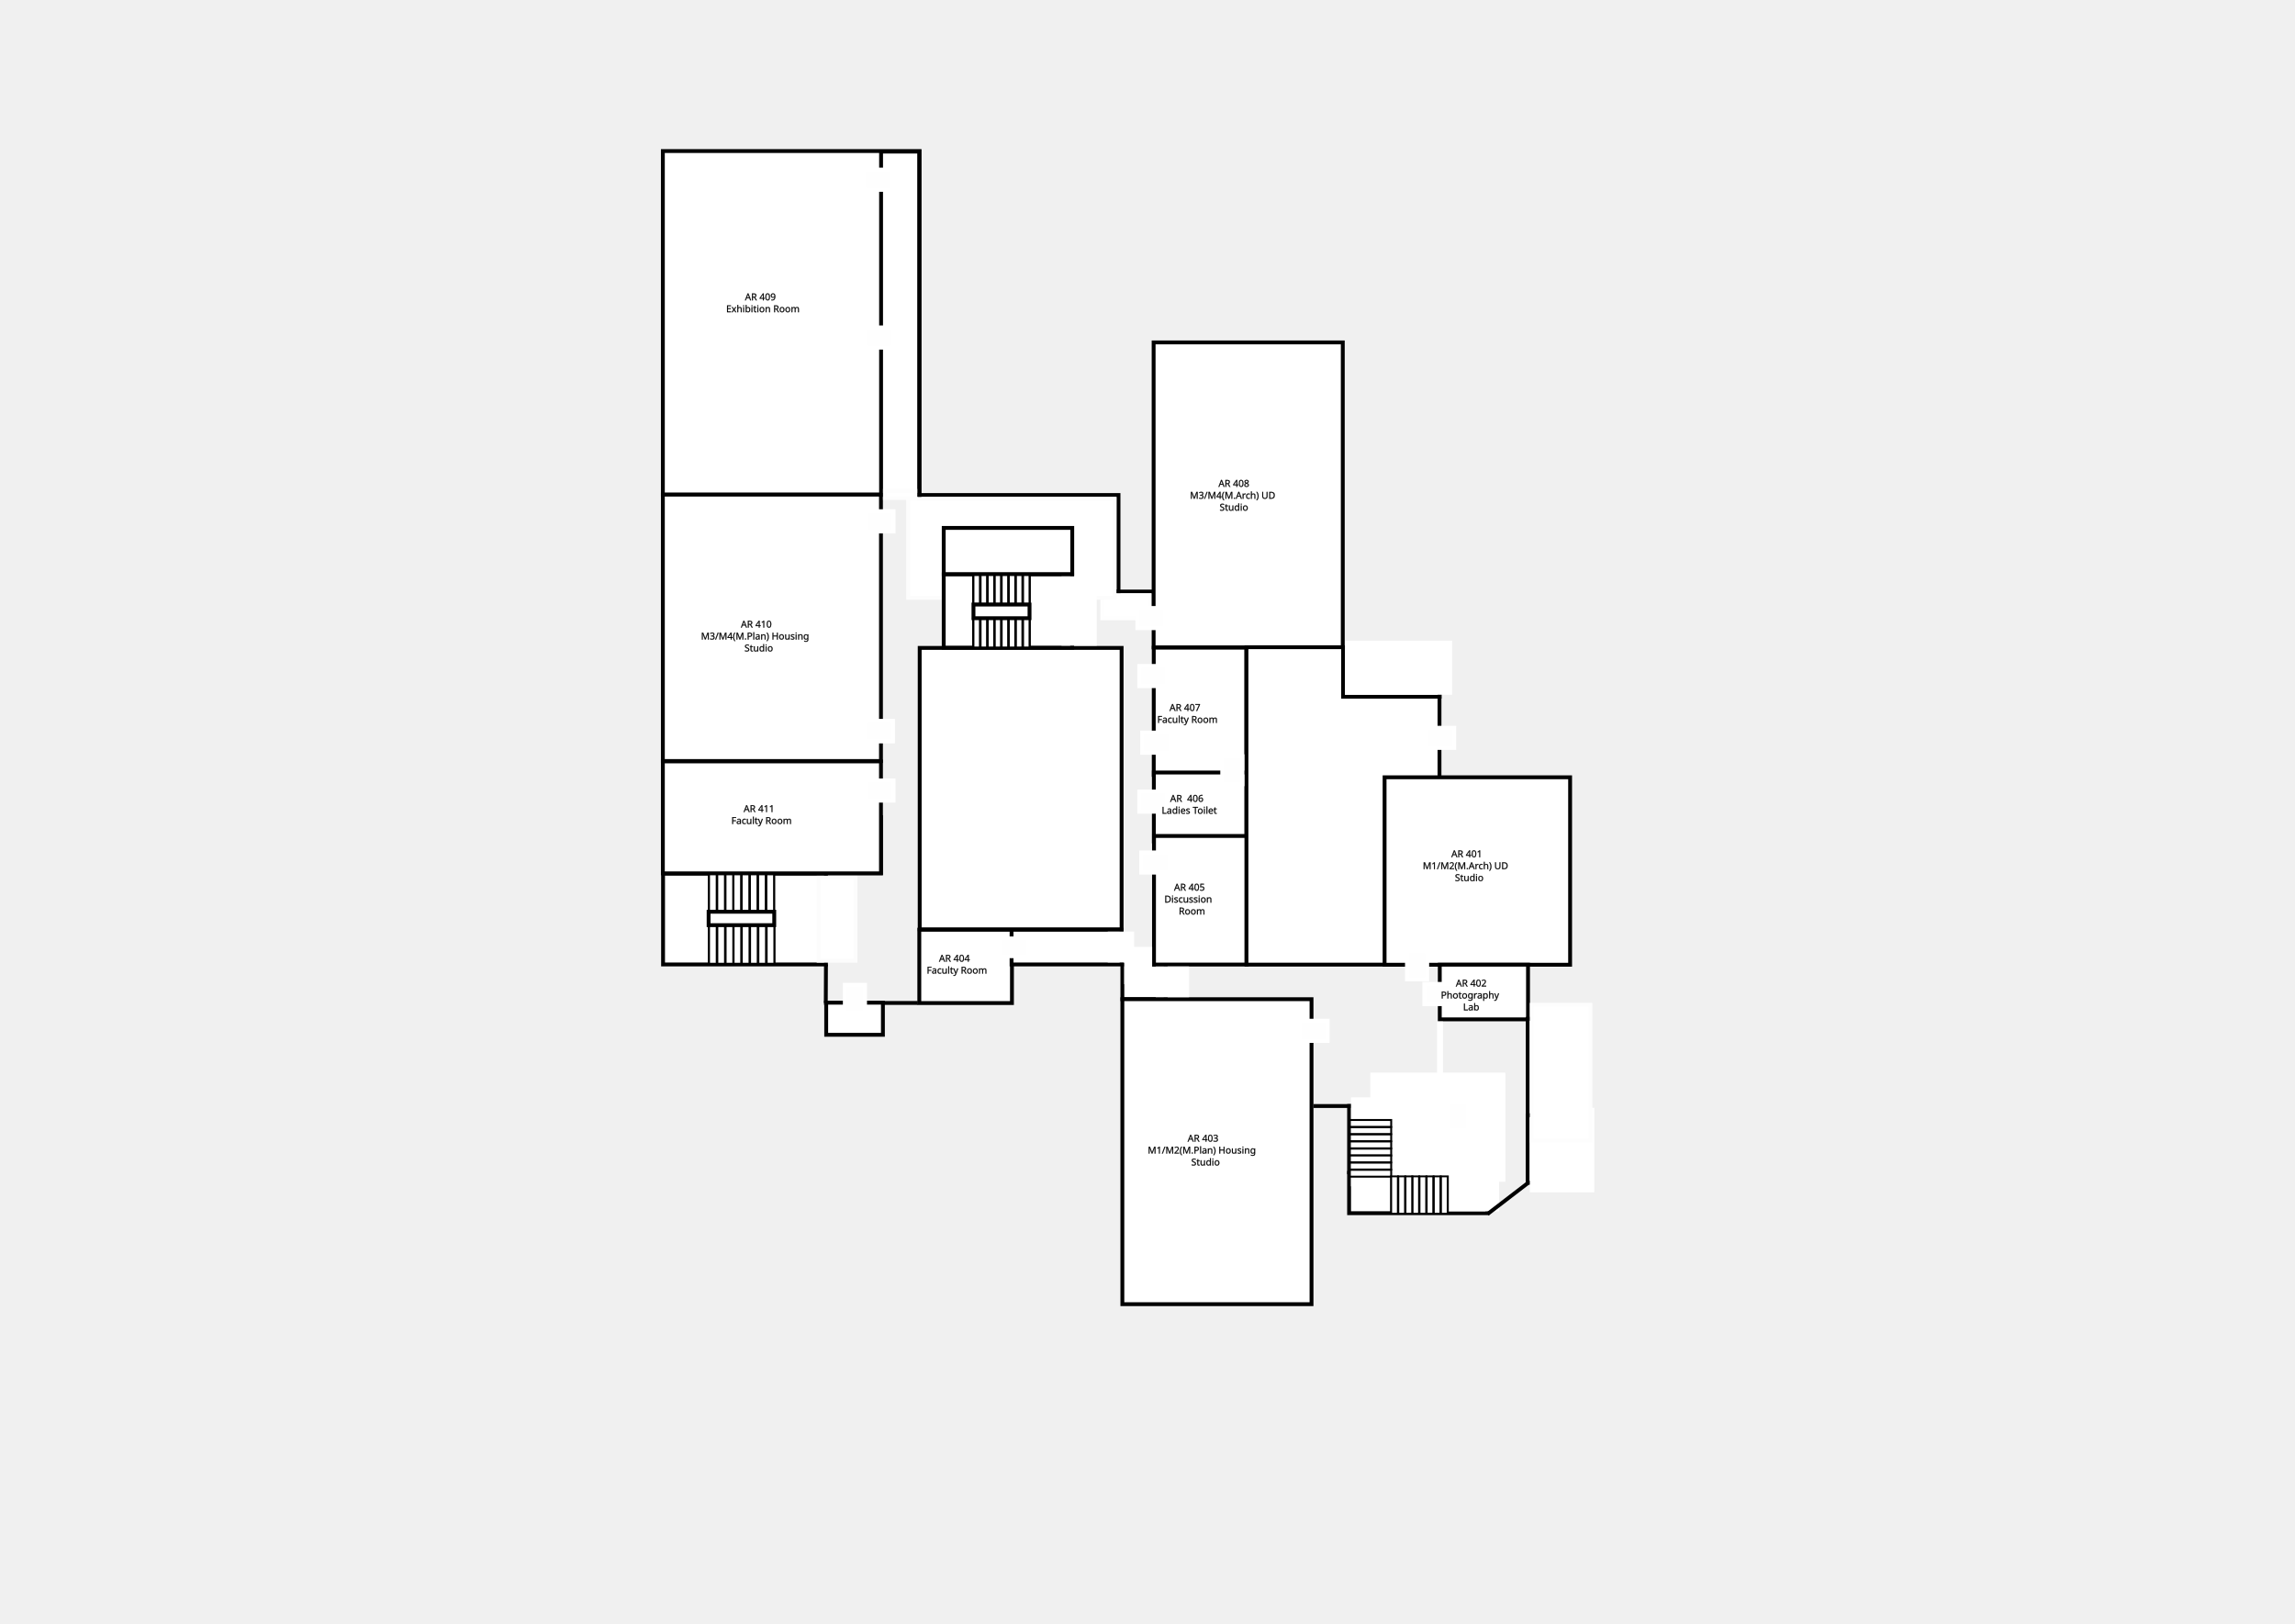
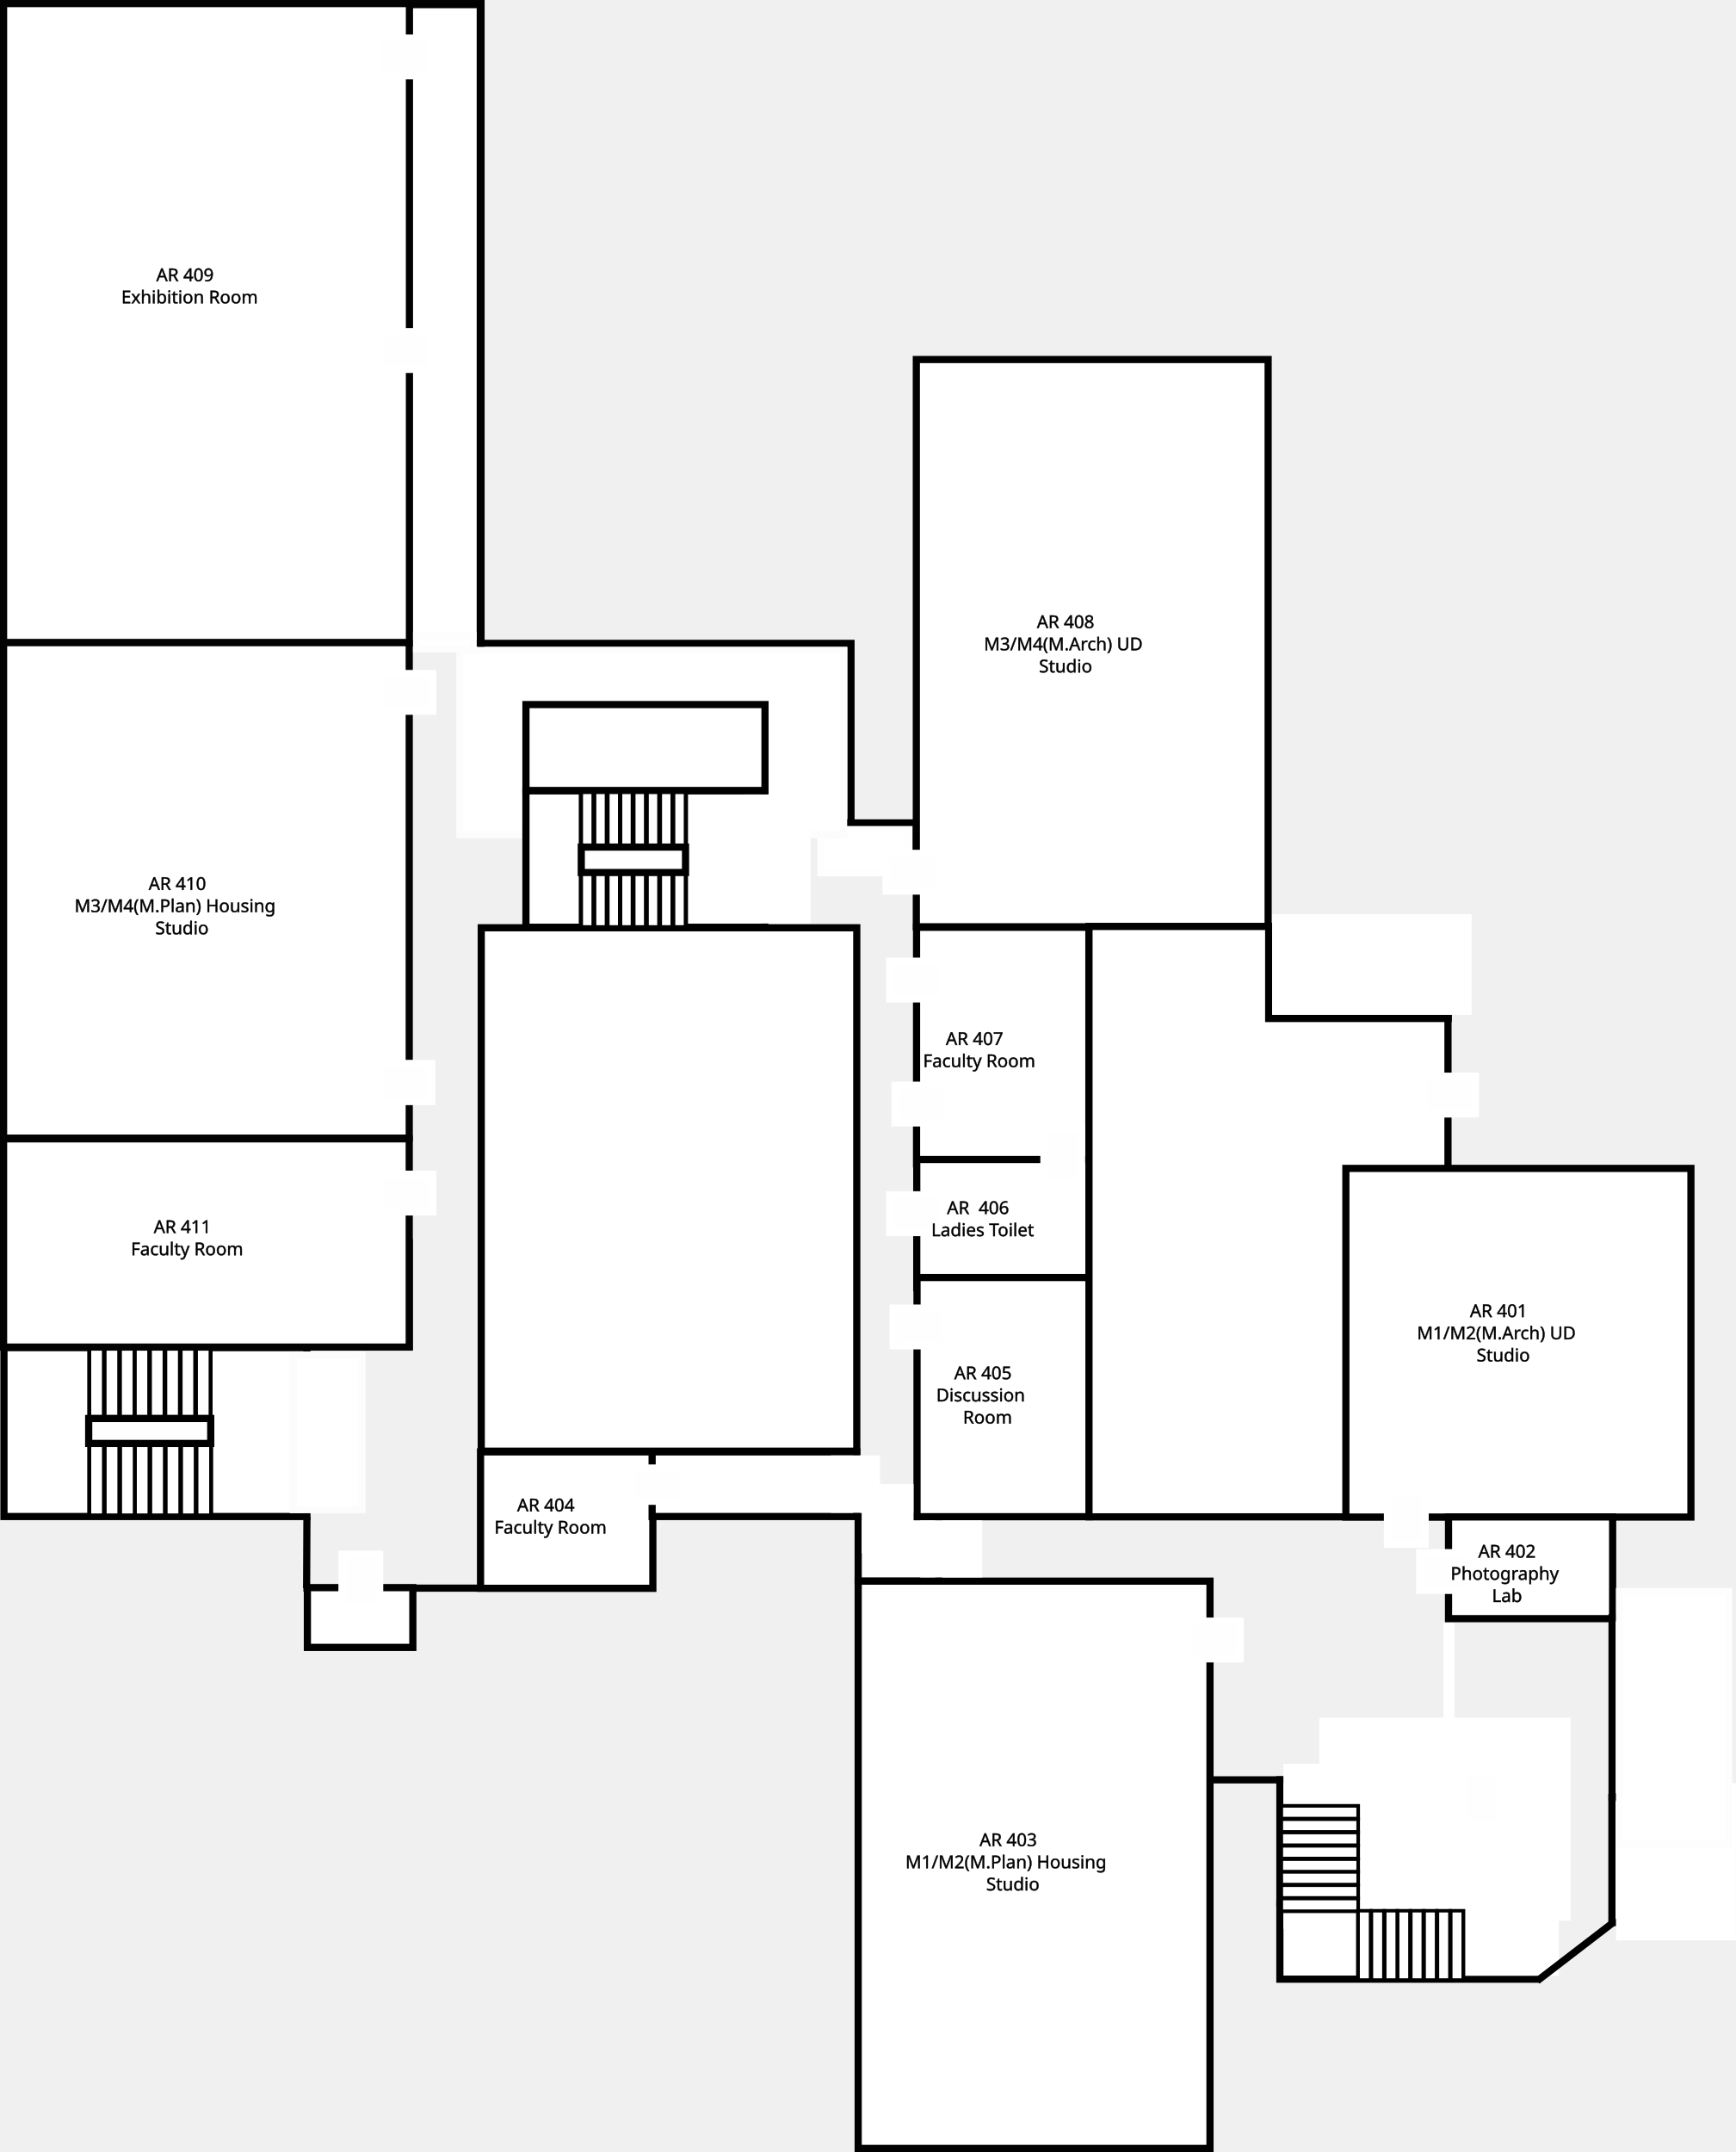
- <svg xmlns="http://www.w3.org/2000/svg" width="1189mm" height="841mm" viewBox="0 0 4493.858 3178.583" version="1.1" id="svg5" xml:space="preserve">
+ <svg xmlns="http://www.w3.org/2000/svg" width="483.562mm" height="599.392mm" viewBox="0 0 1827.634 2265.419" version="1.1" id="svg5" xml:space="preserve">
  <defs id="defs2">
    <rect x="1822.454" y="1893.37" width="85.601" height="34.768" id="rect13385" />
  </defs>
-   <g id="layer1">
+   <g id="layer1" transform="translate(-1294.17,-291.978)">
    <g id="layer1-5" transform="translate(409.4337,-208.3408)">
      <rect style="fill:#ffffff;fill-opacity:1;stroke:#030303;stroke-width:7.559;stroke-dasharray:none" id="rect234" width="502.677" height="672.756" x="888.516" y="504.098" />
      <rect style="fill:#ffffff;fill-opacity:1;stroke:#030303;stroke-width:7.559;stroke-dasharray:none" id="rect998" width="427.087" height="521.575" x="888.516" y="1176.854" ry="0" />
      <rect style="fill:#ffffff;fill-opacity:1;stroke:#000000;stroke-width:7.559;stroke-dasharray:none;stroke-opacity:1" id="rect4740" width="108.12" height="109.606" x="1207.484" y="1808.413" />
      <rect style="fill:#ffffff;fill-opacity:1;stroke:#000000;stroke-width:7.559;stroke-dasharray:none;stroke-opacity:1" id="rect8442" width="318.969" height="177.814" x="888.915" y="1918.948" />
      <rect style="fill:#ffffff;fill-opacity:1;stroke:#fcfcfc;stroke-width:7.559;stroke-dasharray:none;stroke-opacity:1" id="rect9274" width="72.235" height="162.773" x="1193.509" y="1926.754" />
      <path style="fill:#ffffff;fill-opacity:1;stroke:#000000;stroke-width:7.559;stroke-dasharray:none;stroke-opacity:1" d="m 1207.884,2096.762 -0.333,75.384" id="path13957" />
      <path style="fill:#ffffff;fill-opacity:1;stroke:#000000;stroke-width:7.559;stroke-dasharray:none;stroke-opacity:1" d="m 1204.151,2172.146 183.597,0.017" id="path14685" />
      <rect style="fill:#ffffff;fill-opacity:1;stroke:#000000;stroke-width:7.559;stroke-dasharray:none;stroke-opacity:1" id="rect15413" width="181.417" height="143.622" x="1390.666" y="2028.73" />
      <rect style="fill:#ffffff;fill-opacity:1;stroke:#000000;stroke-width:7.559;stroke-dasharray:none;stroke-opacity:1" id="rect16869" width="215.433" height="68.031" x="1571.327" y="2028.73" />
      <rect style="fill:#ffffff;fill-opacity:1;stroke:#000000;stroke-width:7.559;stroke-dasharray:none;stroke-opacity:1" id="rect21227" width="84.848" height="68.031" x="1788.272" y="2096.762" />
      <rect style="fill:#ffffff;fill-opacity:1;stroke:#000000;stroke-width:7.559;stroke-dasharray:none;stroke-opacity:1" id="rect21955" width="370.394" height="597.165" x="1788.272" y="2164.794" />
      <path style="fill:#ffffff;fill-opacity:1;stroke:#000000;stroke-width:7.559;stroke-dasharray:none;stroke-opacity:1" d="m 2162.445,2373.976 h 339.89 z" id="path24861" />
      <rect style="fill:#ffffff;fill-opacity:1;stroke:#000000;stroke-width:7.559;stroke-dasharray:none;stroke-opacity:1" id="rect26317" width="389.291" height="188.809" x="1391.419" y="1177.612" />
      <rect style="fill:#ffffff;fill-opacity:1;stroke:#000000;stroke-width:7.559;stroke-dasharray:none;stroke-opacity:1" id="rect31401" width="68.031" height="38.414" x="1780.71" y="1366.614" />
      <rect style="fill:#ffffff;fill-opacity:1;stroke:#000000;stroke-width:7.559;stroke-dasharray:none;stroke-opacity:1" id="rect32855" width="395.374" height="550.993" x="1391.422" y="1476.98" />
      <rect style="fill:#ffffff;fill-opacity:1;stroke:#000000;stroke-width:7.559;stroke-dasharray:none;stroke-opacity:1" id="rect40117" width="370.394" height="597.165" x="1849.485" y="878.797" />
      <rect style="fill:#ffffff;fill-opacity:1;stroke:#fefefe;stroke-width:7.559;stroke-dasharray:none;stroke-opacity:1" id="rect44583" width="92.733" height="45.397" x="1748.98" y="1373.662" />
      <rect style="fill:#ffffff;fill-opacity:1;stroke:#fcfcfc;stroke-width:7.559;stroke-dasharray:none;stroke-opacity:1" id="rect47647" width="404.016" height="193.99" x="1368.892" y="1184.988" />
      <rect style="fill:#ffffff;fill-opacity:1;stroke:#000000;stroke-width:7.559;stroke-dasharray:none;stroke-opacity:1" id="rect44585" width="251.51" height="143.622" x="1438.462" y="1332.819" />
      <rect style="fill:#ffffff;fill-opacity:1;stroke:#000000;stroke-width:7.559;stroke-dasharray:none;stroke-opacity:1" id="rect52784" width="181.417" height="249.046" x="1849.731" y="1476.475" />
      <rect style="fill:#ffffff;fill-opacity:1;stroke:#000000;stroke-width:7.559;stroke-dasharray:none;stroke-opacity:1" id="rect53722" width="181.417" height="134.916" x="1849.947" y="1720.94" />
      <rect style="fill:#ffffff;fill-opacity:1;stroke:#000000;stroke-width:7.559;stroke-dasharray:none;stroke-opacity:1" id="rect53724" width="181.417" height="251.78" x="1850.219" y="1845.186" />
      <rect style="fill:#ffffff;fill-opacity:1;stroke:#000000;stroke-width:7.559;stroke-dasharray:none;stroke-opacity:1" id="rect59534" width="377.953" height="621.513" x="2031.275" y="1475.603" />
      <rect style="fill:#ffffff;fill-opacity:1;stroke:#000000;stroke-width:7.559;stroke-dasharray:none;stroke-opacity:1" id="rect65344" width="189.022" height="96.499" x="2220.479" y="1475.979" />
      <rect style="fill:#ffffff;fill-opacity:1;stroke:#ffffff;stroke-width:7.559;stroke-dasharray:none;stroke-opacity:1" id="rect66798" width="202.455" height="98.385" x="2227.85" y="1466.52" />
      <rect style="fill:#ffffff;fill-opacity:1;stroke:#000000;stroke-width:7.559;stroke-dasharray:none;stroke-opacity:1" id="rect70534" width="363.283" height="367.039" x="2301.732" y="1730.298" />
      <rect style="fill:#ffffff;fill-opacity:1;stroke:#ffffff;stroke-width:7.559;stroke-dasharray:none;stroke-opacity:1" id="rect76604" width="256.88" height="206.05" x="2277.579" y="2312.389" />
      <rect style="fill:#ffffff;fill-opacity:1;stroke:#000000;stroke-width:7.559;stroke-dasharray:none;stroke-opacity:1" id="rect78162" width="172.791" height="107.059" x="2409.799" y="2097.226" />
      <rect style="fill:#ffffff;fill-opacity:1;stroke:#ffffff;stroke-width:7.559;stroke-dasharray:none;stroke-opacity:1" id="rect91728" width="4.017" height="166.564" x="2408.263" y="2212.291" />
      <rect style="fill:#ffffff;fill-opacity:1;stroke:#ffffff;stroke-width:7.559;stroke-dasharray:none;stroke-opacity:1" id="rect91730" width="10.7" height="21.407" x="2412.356" y="2363.323" />
      <rect style="fill:#ffffff;fill-opacity:1;stroke:#000000;stroke-width:7.559;stroke-dasharray:none;stroke-opacity:1" id="rect92460" width="65.572" height="129.768" x="2232.256" y="2373.919" />
      <rect style="fill:#ffffff;fill-opacity:1;stroke:#000000;stroke-width:7.559;stroke-dasharray:none;stroke-opacity:1" id="rect96974" width="270.569" height="78.928" x="2232.242" y="2504.877" />
      <rect style="fill:#ffffff;fill-opacity:1;stroke:#000000;stroke-width:7.559;stroke-dasharray:none;stroke-opacity:1" id="rect96976" width="91.763" height="131.482" x="2581.826" y="2392.67" />
      <rect style="fill:#ffffff;fill-opacity:1;stroke:#ffffff;stroke-width:7.559;stroke-dasharray:none;stroke-opacity:1" id="rect97706" width="87.619" height="166.564" x="2239.725" y="2360.814" />
      <rect style="fill:#ffffff;fill-opacity:1;stroke:#ffffff;stroke-width:7.559;stroke-dasharray:none;stroke-opacity:1" id="rect97812" width="204.34" height="90.341" x="2317.811" y="2486.117" />
      <rect style="fill:#ffffff;fill-opacity:1;stroke:#ffffff;stroke-width:7.559;stroke-dasharray:none;stroke-opacity:1" id="rect97814" width="118.716" height="157.984" x="2589.876" y="2381.201" />
      <path style="fill:#ffffff;fill-opacity:1;stroke:#000000;stroke-width:7.559;stroke-dasharray:none;stroke-opacity:1" d="m 2503.225,2585.538 79.458,-61.009 z" id="path97816" />
      <rect style="fill:#ffffff;fill-opacity:1;stroke:#000000;stroke-width:7.559;stroke-dasharray:none;stroke-opacity:1" id="rect99594" width="111.038" height="62.878" x="1208.359" y="2171.635" />
      <rect style="fill:#ffffff;fill-opacity:1;stroke:#ffffff;stroke-width:7.559;stroke-dasharray:none;stroke-opacity:1" id="rect99596" width="44.172" height="52.876" x="1763.384" y="2036.201" />
      <rect style="fill:#ffffff;fill-opacity:1;stroke:#ffffff;stroke-width:7.559;stroke-dasharray:none;stroke-opacity:1" id="rect100532" width="47.116" height="65.273" x="1795.704" y="2066.279" />
      <rect style="fill:#ffffff;fill-opacity:1;stroke:#ffffff;stroke-width:7.559;stroke-dasharray:none;stroke-opacity:1" id="rect100534" width="57.702" height="52.585" x="1857.407" y="2104.517" />
      <rect style="fill:#ffffff;fill-opacity:1;stroke:#ffffff;stroke-width:7.559;stroke-dasharray:none;stroke-opacity:1" id="rect100536" width="61.535" height="128.341" x="1672.84" y="1340.413" />
      <g id="g40256" transform="matrix(1.344723,0,0,1.341266,2146.587,2292.189)" style="stroke-width:2.814">
        <rect style="fill:#ffffff;stroke:#000000;stroke-width:2.814;stroke-dasharray:none;stroke-opacity:1" id="rect36197" width="60.214" height="10.008" x="64.794" y="102.283" />
        <rect style="fill:#ffffff;stroke:#000000;stroke-width:2.814;stroke-dasharray:none;stroke-opacity:1" id="rect36197-3" width="60.214" height="10.008" x="64.794" y="91.828" />
        <rect style="fill:#ffffff;stroke:#000000;stroke-width:2.814;stroke-dasharray:none;stroke-opacity:1" id="rect36197-6" width="60.214" height="10.008" x="64.794" y="81.374" />
        <rect style="fill:#ffffff;stroke:#000000;stroke-width:2.814;stroke-dasharray:none;stroke-opacity:1" id="rect36197-1" width="60.214" height="10.008" x="64.794" y="112.737" />
        <rect style="fill:#ffffff;stroke:#000000;stroke-width:2.814;stroke-dasharray:none;stroke-opacity:1" id="rect36197-2" width="60.214" height="10.008" x="64.794" y="123.191" />
        <rect style="fill:#ffffff;stroke:#000000;stroke-width:2.814;stroke-dasharray:none;stroke-opacity:1" id="rect36197-9" width="60.214" height="10.008" x="64.794" y="133.199" />
        <rect style="fill:#ffffff;stroke:#000000;stroke-width:2.814;stroke-dasharray:none;stroke-opacity:1" id="rect36197-1-3" width="60.214" height="10.008" x="64.794" y="143.653" />
        <rect style="fill:#ffffff;stroke:#000000;stroke-width:2.814;stroke-dasharray:none;stroke-opacity:1" id="rect36197-2-1" width="60.214" height="10.008" x="64.794" y="154.108" />
      </g>
      <g id="g431" transform="matrix(0,1.211273,-1.341266,0,2534.578,2433.277)" style="stroke-width:2.965">
        <rect style="fill:#ffffff;stroke:#000000;stroke-width:2.965;stroke-dasharray:none;stroke-opacity:1" id="rect415" width="60.214" height="10.008" x="64.794" y="102.283" />
        <rect style="fill:#ffffff;stroke:#000000;stroke-width:2.965;stroke-dasharray:none;stroke-opacity:1" id="rect417" width="60.214" height="10.008" x="64.794" y="91.828" />
        <rect style="fill:#ffffff;stroke:#000000;stroke-width:2.965;stroke-dasharray:none;stroke-opacity:1" id="rect419" width="60.214" height="10.008" x="64.794" y="81.374" />
        <rect style="fill:#ffffff;stroke:#000000;stroke-width:2.965;stroke-dasharray:none;stroke-opacity:1" id="rect421" width="60.214" height="10.008" x="64.794" y="112.737" />
        <rect style="fill:#ffffff;stroke:#000000;stroke-width:2.965;stroke-dasharray:none;stroke-opacity:1" id="rect423" width="60.214" height="10.008" x="64.794" y="123.191" />
        <rect style="fill:#ffffff;stroke:#000000;stroke-width:2.965;stroke-dasharray:none;stroke-opacity:1" id="rect425" width="60.214" height="10.008" x="64.794" y="133.199" />
        <rect style="fill:#ffffff;stroke:#000000;stroke-width:2.965;stroke-dasharray:none;stroke-opacity:1" id="rect427" width="60.214" height="10.008" x="64.794" y="143.653" />
        <rect style="fill:#ffffff;stroke:#000000;stroke-width:2.965;stroke-dasharray:none;stroke-opacity:1" id="rect429" width="60.214" height="10.008" x="64.794" y="154.108" />
      </g>
      <g id="g449" transform="matrix(0,1.258476,-1.551592,0,1233.32,1937.912)" style="stroke-width:2.705">
        <rect style="fill:#ffffff;stroke:#000000;stroke-width:2.705;stroke-dasharray:none;stroke-opacity:1" id="rect433" width="60.214" height="10.008" x="64.794" y="102.283" />
        <rect style="fill:#ffffff;stroke:#000000;stroke-width:2.705;stroke-dasharray:none;stroke-opacity:1" id="rect435" width="60.214" height="10.008" x="64.794" y="91.828" />
        <rect style="fill:#ffffff;stroke:#000000;stroke-width:2.705;stroke-dasharray:none;stroke-opacity:1" id="rect437" width="60.214" height="10.008" x="64.794" y="81.374" />
        <rect style="fill:#ffffff;stroke:#000000;stroke-width:2.705;stroke-dasharray:none;stroke-opacity:1" id="rect439" width="60.214" height="10.008" x="64.794" y="112.737" />
        <rect style="fill:#ffffff;stroke:#000000;stroke-width:2.705;stroke-dasharray:none;stroke-opacity:1" id="rect441" width="60.214" height="10.008" x="64.794" y="123.191" />
        <rect style="fill:#ffffff;stroke:#000000;stroke-width:2.705;stroke-dasharray:none;stroke-opacity:1" id="rect443" width="60.214" height="10.008" x="64.794" y="133.199" />
        <rect style="fill:#ffffff;stroke:#000000;stroke-width:2.705;stroke-dasharray:none;stroke-opacity:1" id="rect445" width="60.214" height="10.008" x="64.794" y="143.653" />
        <rect style="fill:#ffffff;stroke:#000000;stroke-width:2.705;stroke-dasharray:none;stroke-opacity:1" id="rect447" width="60.214" height="10.008" x="64.794" y="154.108" />
      </g>
      <g id="g468" transform="matrix(0,1.258455,-1.544422,0,1232.145,1834.337)" style="stroke-width:2.711">
        <rect style="fill:#ffffff;stroke:#000000;stroke-width:2.711;stroke-dasharray:none;stroke-opacity:1" id="rect452" width="60.214" height="10.008" x="64.794" y="102.283" />
        <rect style="fill:#ffffff;stroke:#000000;stroke-width:2.711;stroke-dasharray:none;stroke-opacity:1" id="rect454" width="60.214" height="10.008" x="64.794" y="91.828" />
        <rect style="fill:#ffffff;stroke:#000000;stroke-width:2.711;stroke-dasharray:none;stroke-opacity:1" id="rect456" width="60.214" height="10.008" x="64.794" y="81.374" />
        <rect style="fill:#ffffff;stroke:#000000;stroke-width:2.711;stroke-dasharray:none;stroke-opacity:1" id="rect458" width="60.214" height="10.008" x="64.794" y="112.737" />
        <rect style="fill:#ffffff;stroke:#000000;stroke-width:2.711;stroke-dasharray:none;stroke-opacity:1" id="rect460" width="60.214" height="10.008" x="64.794" y="123.191" />
        <rect style="fill:#ffffff;stroke:#000000;stroke-width:2.711;stroke-dasharray:none;stroke-opacity:1" id="rect462" width="60.214" height="10.008" x="64.794" y="133.199" />
        <rect style="fill:#ffffff;stroke:#000000;stroke-width:2.711;stroke-dasharray:none;stroke-opacity:1" id="rect464" width="60.214" height="10.008" x="64.794" y="143.653" />
        <rect style="fill:#ffffff;stroke:#000000;stroke-width:2.711;stroke-dasharray:none;stroke-opacity:1" id="rect466" width="60.214" height="10.008" x="64.794" y="154.108" />
      </g>
      <rect style="fill:#fefefe;fill-opacity:1;stroke:#000000;stroke-width:7.559;stroke-opacity:1" id="rect522" width="128.504" height="26.283" x="978.108" y="1993.558" />
      <rect style="fill:#ffffff;fill-opacity:1;stroke:#030303;stroke-width:7.559;stroke-dasharray:none" id="rect1000" width="427.087" height="219.213" x="888.516" y="1699.185" />
      <g id="g4001" transform="matrix(0,0.9476258,-1.335762,0,1715.55,1271.96)" style="stroke-width:3.359">
        <rect style="fill:#ffffff;stroke:#000000;stroke-width:3.359;stroke-dasharray:none;stroke-opacity:1" id="rect3985" width="60.214" height="10.008" x="64.794" y="102.283" />
        <rect style="fill:#ffffff;stroke:#000000;stroke-width:3.359;stroke-dasharray:none;stroke-opacity:1" id="rect3987" width="60.214" height="10.008" x="64.794" y="91.828" />
        <rect style="fill:#ffffff;stroke:#000000;stroke-width:3.359;stroke-dasharray:none;stroke-opacity:1" id="rect3989" width="60.214" height="10.008" x="64.794" y="81.374" />
        <rect style="fill:#ffffff;stroke:#000000;stroke-width:3.359;stroke-dasharray:none;stroke-opacity:1" id="rect3991" width="60.214" height="10.008" x="64.794" y="112.737" />
        <rect style="fill:#ffffff;stroke:#000000;stroke-width:3.359;stroke-dasharray:none;stroke-opacity:1" id="rect3993" width="60.214" height="10.008" x="64.794" y="123.191" />
        <rect style="fill:#ffffff;stroke:#000000;stroke-width:3.359;stroke-dasharray:none;stroke-opacity:1" id="rect3995" width="60.214" height="10.008" x="64.794" y="133.199" />
        <rect style="fill:#ffffff;stroke:#000000;stroke-width:3.359;stroke-dasharray:none;stroke-opacity:1" id="rect3997" width="60.214" height="10.008" x="64.794" y="143.653" />
        <rect style="fill:#ffffff;stroke:#000000;stroke-width:3.359;stroke-dasharray:none;stroke-opacity:1" id="rect3999" width="60.214" height="10.008" x="64.794" y="154.108" />
      </g>
      <g id="g4019" transform="matrix(0,0.9476258,-1.335762,0,1715.549,1357.404)" style="stroke-width:3.359">
        <rect style="fill:#ffffff;stroke:#000000;stroke-width:3.359;stroke-dasharray:none;stroke-opacity:1" id="rect4003" width="60.214" height="10.008" x="64.794" y="102.283" />
        <rect style="fill:#ffffff;stroke:#000000;stroke-width:3.359;stroke-dasharray:none;stroke-opacity:1" id="rect4005" width="60.214" height="10.008" x="64.794" y="91.828" />
        <rect style="fill:#ffffff;stroke:#000000;stroke-width:3.359;stroke-dasharray:none;stroke-opacity:1" id="rect4007" width="60.214" height="10.008" x="64.794" y="81.374" />
        <rect style="fill:#ffffff;stroke:#000000;stroke-width:3.359;stroke-dasharray:none;stroke-opacity:1" id="rect4009" width="60.214" height="10.008" x="64.794" y="112.737" />
        <rect style="fill:#ffffff;stroke:#000000;stroke-width:3.359;stroke-dasharray:none;stroke-opacity:1" id="rect4011" width="60.214" height="10.008" x="64.794" y="123.191" />
        <rect style="fill:#ffffff;stroke:#000000;stroke-width:3.359;stroke-dasharray:none;stroke-opacity:1" id="rect4013" width="60.214" height="10.008" x="64.794" y="133.199" />
        <rect style="fill:#ffffff;stroke:#000000;stroke-width:3.359;stroke-dasharray:none;stroke-opacity:1" id="rect4015" width="60.214" height="10.008" x="64.794" y="143.653" />
        <rect style="fill:#ffffff;stroke:#000000;stroke-width:3.359;stroke-dasharray:none;stroke-opacity:1" id="rect4017" width="60.214" height="10.008" x="64.794" y="154.108" />
      </g>
      <rect style="fill:#fefefe;fill-opacity:1;stroke:#000000;stroke-width:7.559;stroke-opacity:1" id="rect4021" width="109.763" height="26.765" x="1496.723" y="1392.049" />
      <rect style="fill:#fefefe;fill-opacity:1;stroke:#ffffff;stroke-width:7.559;stroke-opacity:1" id="rect6362" width="39.685" height="54.875" x="1620.022" y="-1338.984" transform="rotate(90)" />
      <rect style="fill:#fefefe;fill-opacity:1;stroke:#ffffff;stroke-width:7.559;stroke-opacity:1" id="rect7090" width="39.685" height="54.875" x="1620.022" y="-1338.984" transform="rotate(90)" />
      <rect style="fill:#fefefe;fill-opacity:1;stroke:#ffffff;stroke-width:7.559;stroke-opacity:1" id="rect10832" width="39.685" height="54.875" x="1736.407" y="-1340.316" transform="rotate(90)" />
      <rect style="fill:#fefefe;fill-opacity:1;stroke:#ffffff;stroke-width:7.559;stroke-opacity:1" id="rect11560" width="39.685" height="54.875" x="-1284.47" y="-2191.398" transform="scale(-1)" />
      <rect style="fill:#fefefe;fill-opacity:1;stroke:#ffffff;stroke-width:7.559;stroke-opacity:1" id="rect11562" width="34.961" height="54.875" x="2045.733" y="-1604.242" transform="rotate(90)" />
      <rect style="fill:#fefefe;fill-opacity:1;stroke:#ffffff;stroke-width:7.559;stroke-opacity:1" id="rect11564" width="39.685" height="54.875" x="1398.682" y="-1872.49" transform="rotate(90)" />
      <rect style="fill:#fefefe;fill-opacity:1;stroke:#ffffff;stroke-width:7.559;stroke-opacity:1" id="rect11566" width="39.685" height="54.875" x="1512.205" y="-1876.259" transform="rotate(90)" />
      <rect style="fill:#fefefe;fill-opacity:1;stroke:#ffffff;stroke-width:7.559;stroke-opacity:1" id="rect12294" width="39.685" height="54.875" x="1642.751" y="-1881.913" transform="rotate(90)" />
      <rect style="fill:#fefefe;fill-opacity:1;stroke:#ffffff;stroke-width:7.559;stroke-opacity:1" id="rect13022" width="39.685" height="54.875" x="1758.144" y="-1876.259" transform="rotate(90)" />
      <rect style="fill:#fefefe;fill-opacity:1;stroke:#ffffff;stroke-width:7.559;stroke-opacity:1" id="rect13024" width="39.685" height="54.875" x="1877.342" y="-1880.028" transform="rotate(90)" />
      <rect style="fill:#fefefe;fill-opacity:1;stroke:#ffffff;stroke-width:7.559;stroke-opacity:1" id="rect13752" width="39.685" height="54.875" x="1983.81" y="1689.049" />
      <rect style="fill:#fefefe;fill-opacity:1;stroke:#ffffff;stroke-width:7.559;stroke-opacity:1" id="rect15206" width="39.685" height="54.875" x="2206.9" y="-2190.393" transform="rotate(90)" />
      <rect style="fill:#fefefe;fill-opacity:1;stroke:#ffffff;stroke-width:7.559;stroke-opacity:1" id="rect17386" width="39.685" height="54.875" x="2345.524" y="2071.209" />
      <rect style="fill:#fefefe;fill-opacity:1;stroke:#ffffff;stroke-width:7.559;stroke-opacity:1" id="rect17388" width="39.685" height="54.875" x="2424.954" y="2366.349" />
      <rect style="fill:#fefefe;fill-opacity:1;stroke:#ffffff;stroke-width:7.559;stroke-opacity:1" id="rect18842" width="39.685" height="54.875" x="2134.825" y="-2434.321" transform="rotate(90)" />
      <rect style="fill:#fefefe;fill-opacity:1;stroke:#ffffff;stroke-width:7.559;stroke-opacity:1" id="rect23926" width="39.685" height="54.875" x="1633.273" y="-2438.146" transform="rotate(90)" />
      <text xml:space="preserve" style="font-size:18.667px;font-family:sans-serif;-inkscape-font-specification:'sans-serif, Normal';text-align:center;text-anchor:middle;fill:#000000;fill-opacity:1;stroke:#000000;stroke-width:0.378;stroke-dasharray:none;stroke-opacity:1" x="2484.436" y="1886.84" id="text24708">
        <tspan id="tspan24706" x="2484.436" y="1886.84">AR 401</tspan>
        <tspan x="2484.436" y="1910.173" id="tspan25020">M1/M2(M.Arch) UD </tspan>
        <tspan x="2484.436" y="1933.506" id="tspan19413">Studio</tspan>
      </text>
      <text xml:space="preserve" style="font-size:18.667px;font-family:sans-serif;-inkscape-font-specification:'sans-serif, Normal';text-align:center;text-anchor:middle;fill:#000000;fill-opacity:1;stroke:#000000;stroke-width:0.378;stroke-dasharray:none;stroke-opacity:1" x="2493.222" y="2140.042" id="text25750">
        <tspan id="tspan25748" x="2493.222" y="2140.042">AR 402</tspan>
        <tspan x="2493.222" y="2163.375" id="tspan25752">Photography </tspan>
        <tspan x="2493.222" y="2186.709" id="tspan17233">Lab</tspan>
        <tspan x="2493.222" y="2210.042" id="tspan25754" />
      </text>
      <text xml:space="preserve" style="font-size:18.667px;font-family:sans-serif;-inkscape-font-specification:'sans-serif, Normal';text-align:center;text-anchor:middle;fill:#000000;fill-opacity:1;stroke:#000000;stroke-width:0.378;stroke-dasharray:none;stroke-opacity:1" x="1968.128" y="2443.716" id="text27944">
        <tspan id="tspan27942" x="1968.128" y="2443.716">AR 403</tspan>
        <tspan x="1968.128" y="2467.05" id="tspan27946">M1/M2(M.Plan) Housing </tspan>
        <tspan x="1968.128" y="2490.383" id="tspan15569">Studio</tspan>
      </text>
      <text xml:space="preserve" style="font-size:18.667px;font-family:sans-serif;-inkscape-font-specification:'sans-serif, Normal';text-align:center;text-anchor:middle;fill:#000000;fill-opacity:1;stroke:#000000;stroke-width:0.378;stroke-dasharray:none;stroke-opacity:1" x="1481.272" y="2091.368" id="text28676">
        <tspan id="tspan28674" x="1481.272" y="2091.368">AR 404</tspan>
        <tspan x="1481.272" y="2114.702" id="tspan29406">Faculty Room</tspan>
      </text>
      <text xml:space="preserve" style="font-size:18.667px;font-family:sans-serif;-inkscape-font-specification:'sans-serif, Normal';text-align:center;text-anchor:middle;fill:#000000;fill-opacity:1;stroke:#000000;stroke-width:0.378;stroke-dasharray:none;stroke-opacity:1" x="1941.493" y="1952.231" id="text30136">
        <tspan id="tspan30134" x="1941.493" y="1952.231">AR 405</tspan>
        <tspan x="1941.493" y="1975.564" id="tspan30140">Discussion </tspan>
        <tspan x="1941.493" y="1998.898" id="tspan20143">Room</tspan>
      </text>
      <text xml:space="preserve" style="font-size:18.667px;font-family:sans-serif;-inkscape-font-specification:'sans-serif, Normal';text-align:center;text-anchor:middle;fill:#000000;fill-opacity:1;stroke:#000000;stroke-width:0.378;stroke-dasharray:none;stroke-opacity:1" x="1936.311" y="1778.325" id="text30870">
        <tspan id="tspan30868" x="1936.311" y="1778.325">AR  406</tspan>
        <tspan x="1936.311" y="1801.659" id="tspan30872">Ladies Toilet</tspan>
      </text>
      <text xml:space="preserve" style="font-size:18.667px;font-family:sans-serif;-inkscape-font-specification:'sans-serif, Normal';text-align:center;text-anchor:middle;fill:#000000;fill-opacity:1;stroke:#000000;stroke-width:0.378;stroke-dasharray:none;stroke-opacity:1" x="1932.634" y="1600.371" id="text31602">
        <tspan id="tspan31600" x="1932.634" y="1600.371">AR 407</tspan>
        <tspan x="1932.634" y="1623.705" id="tspan31604">Faculty Room</tspan>
      </text>
      <text xml:space="preserve" style="font-size:18.667px;font-family:sans-serif;-inkscape-font-specification:'sans-serif, Normal';text-align:center;text-anchor:middle;fill:#000000;fill-opacity:1;stroke:#000000;stroke-width:0.378;stroke-dasharray:none;stroke-opacity:1" x="2028.488" y="1161.531" id="text32334">
        <tspan id="tspan32332" x="2028.488" y="1161.531">AR 408</tspan>
        <tspan x="2028.488" y="1184.865" id="tspan23049">M3/M4(M.Arch) UD </tspan>
        <tspan x="2028.488" y="1208.198" id="tspan23051">Studio</tspan>
        <tspan x="2028.488" y="1231.532" id="tspan32336" />
      </text>
      <text xml:space="preserve" style="font-size:18.667px;font-family:sans-serif;-inkscape-font-specification:'sans-serif, Normal';text-align:center;text-anchor:middle;fill:#000000;fill-opacity:1;stroke:#000000;stroke-width:0.378;stroke-dasharray:none;stroke-opacity:1" x="1101.363" y="796.337" id="text33066">
        <tspan id="tspan33064" x="1101.363" y="796.337">AR 409</tspan>
        <tspan x="1101.363" y="819.671" id="tspan33068">Exhibition Room</tspan>
      </text>
      <text xml:space="preserve" style="font-size:18.667px;font-family:sans-serif;-inkscape-font-specification:'sans-serif, Normal';text-align:center;text-anchor:middle;fill:#000000;fill-opacity:1;stroke:#000000;stroke-width:0.378;stroke-dasharray:none;stroke-opacity:1" x="1093.31" y="1437.175" id="text33798">
        <tspan id="tspan33796" x="1093.31" y="1437.175">AR 410</tspan>
        <tspan x="1093.31" y="1460.508" id="tspan33800">M3/M4(M.Plan) Housing </tspan>
        <tspan x="1093.31" y="1483.841" id="tspan10477">Studio</tspan>
      </text>
      <text xml:space="preserve" style="font-size:18.667px;font-family:sans-serif;-inkscape-font-specification:'sans-serif, Normal';text-align:center;text-anchor:middle;fill:#000000;fill-opacity:1;stroke:#000000;stroke-width:0.378;stroke-dasharray:none;stroke-opacity:1" x="1098.694" y="1798.375" id="text33804">
        <tspan id="tspan33802" x="1098.694" y="1798.375">AR 411</tspan>
        <tspan x="1098.694" y="1821.709" id="tspan33806">Faculty Room</tspan>
      </text>
      <rect style="fill:#ffffff;fill-opacity:1;stroke:#010101;stroke-width:7.559;stroke-dasharray:none" id="rect1043" width="74.582" height="672.084" x="1315.814" y="505.166" />
      <rect style="fill:#ffffff;fill-opacity:1;stroke:#fdfdfd;stroke-width:7.559;stroke-dasharray:none;stroke-opacity:1" id="rect1963" width="59.541" height="14.047" x="1323.356" y="1169.389" />
      <rect style="fill:#fefefe;fill-opacity:1;stroke:#ffffff;stroke-width:7.559;stroke-opacity:1" id="rect2951" width="39.685" height="54.875" x="849.44" y="-1338.984" transform="rotate(90)" />
      <rect style="fill:#fefefe;fill-opacity:1;stroke:#ffffff;stroke-width:7.559;stroke-opacity:1" id="rect2953" width="39.685" height="54.875" x="540.388" y="-1337.651" transform="rotate(90)" />
      <rect style="fill:#fefefe;fill-opacity:1;stroke:#ffffff;stroke-width:7.559;stroke-opacity:1" id="rect3681" width="39.685" height="54.875" x="1209.311" y="-1340.355" transform="rotate(90)" />
      <rect style="fill:#ffffff;fill-opacity:1;stroke:#010101;stroke-width:7.559;stroke-dasharray:none;stroke-opacity:1" id="rect5135" width="251.671" height="90.439" x="1438.479" y="1242.015" />
-       <text xml:space="preserve" transform="translate(-409.4337,208.3408)" id="text13383" style="fill:#ffffff;stroke:#010101;stroke-width:7.559;-inkscape-font-specification:'sans-serif, Normal';font-family:sans-serif;font-size:18.667px;text-align:center;stroke-dasharray:none;fill-opacity:1;stroke-opacity:1;white-space:pre;shape-inside:url(#rect13385)" />
+       <text xml:space="preserve" transform="translate(-409.4337,208.3408)" id="text13383" style="font-size:18.667px;font-family:sans-serif;-inkscape-font-specification:'sans-serif, Normal';text-align:center;white-space:pre;shape-inside:url(#rect13385);fill:#ffffff;fill-opacity:1;stroke:#010101;stroke-width:7.559;stroke-dasharray:none;stroke-opacity:1" />
      <rect style="fill:#ffffff;fill-opacity:1;stroke:#010101;stroke-width:7.559;stroke-dasharray:none;stroke-opacity:1" id="rect16297" width="62.202" height="188.633" x="2581.983" y="2203.236" />
      <rect style="fill:#ffffff;fill-opacity:1;stroke:#fdfdfd;stroke-width:7.559;stroke-dasharray:none;stroke-opacity:1" id="rect16299" width="115.055" height="266.227" x="2589.799" y="2175.81" />
    </g>
  </g>
</svg>
